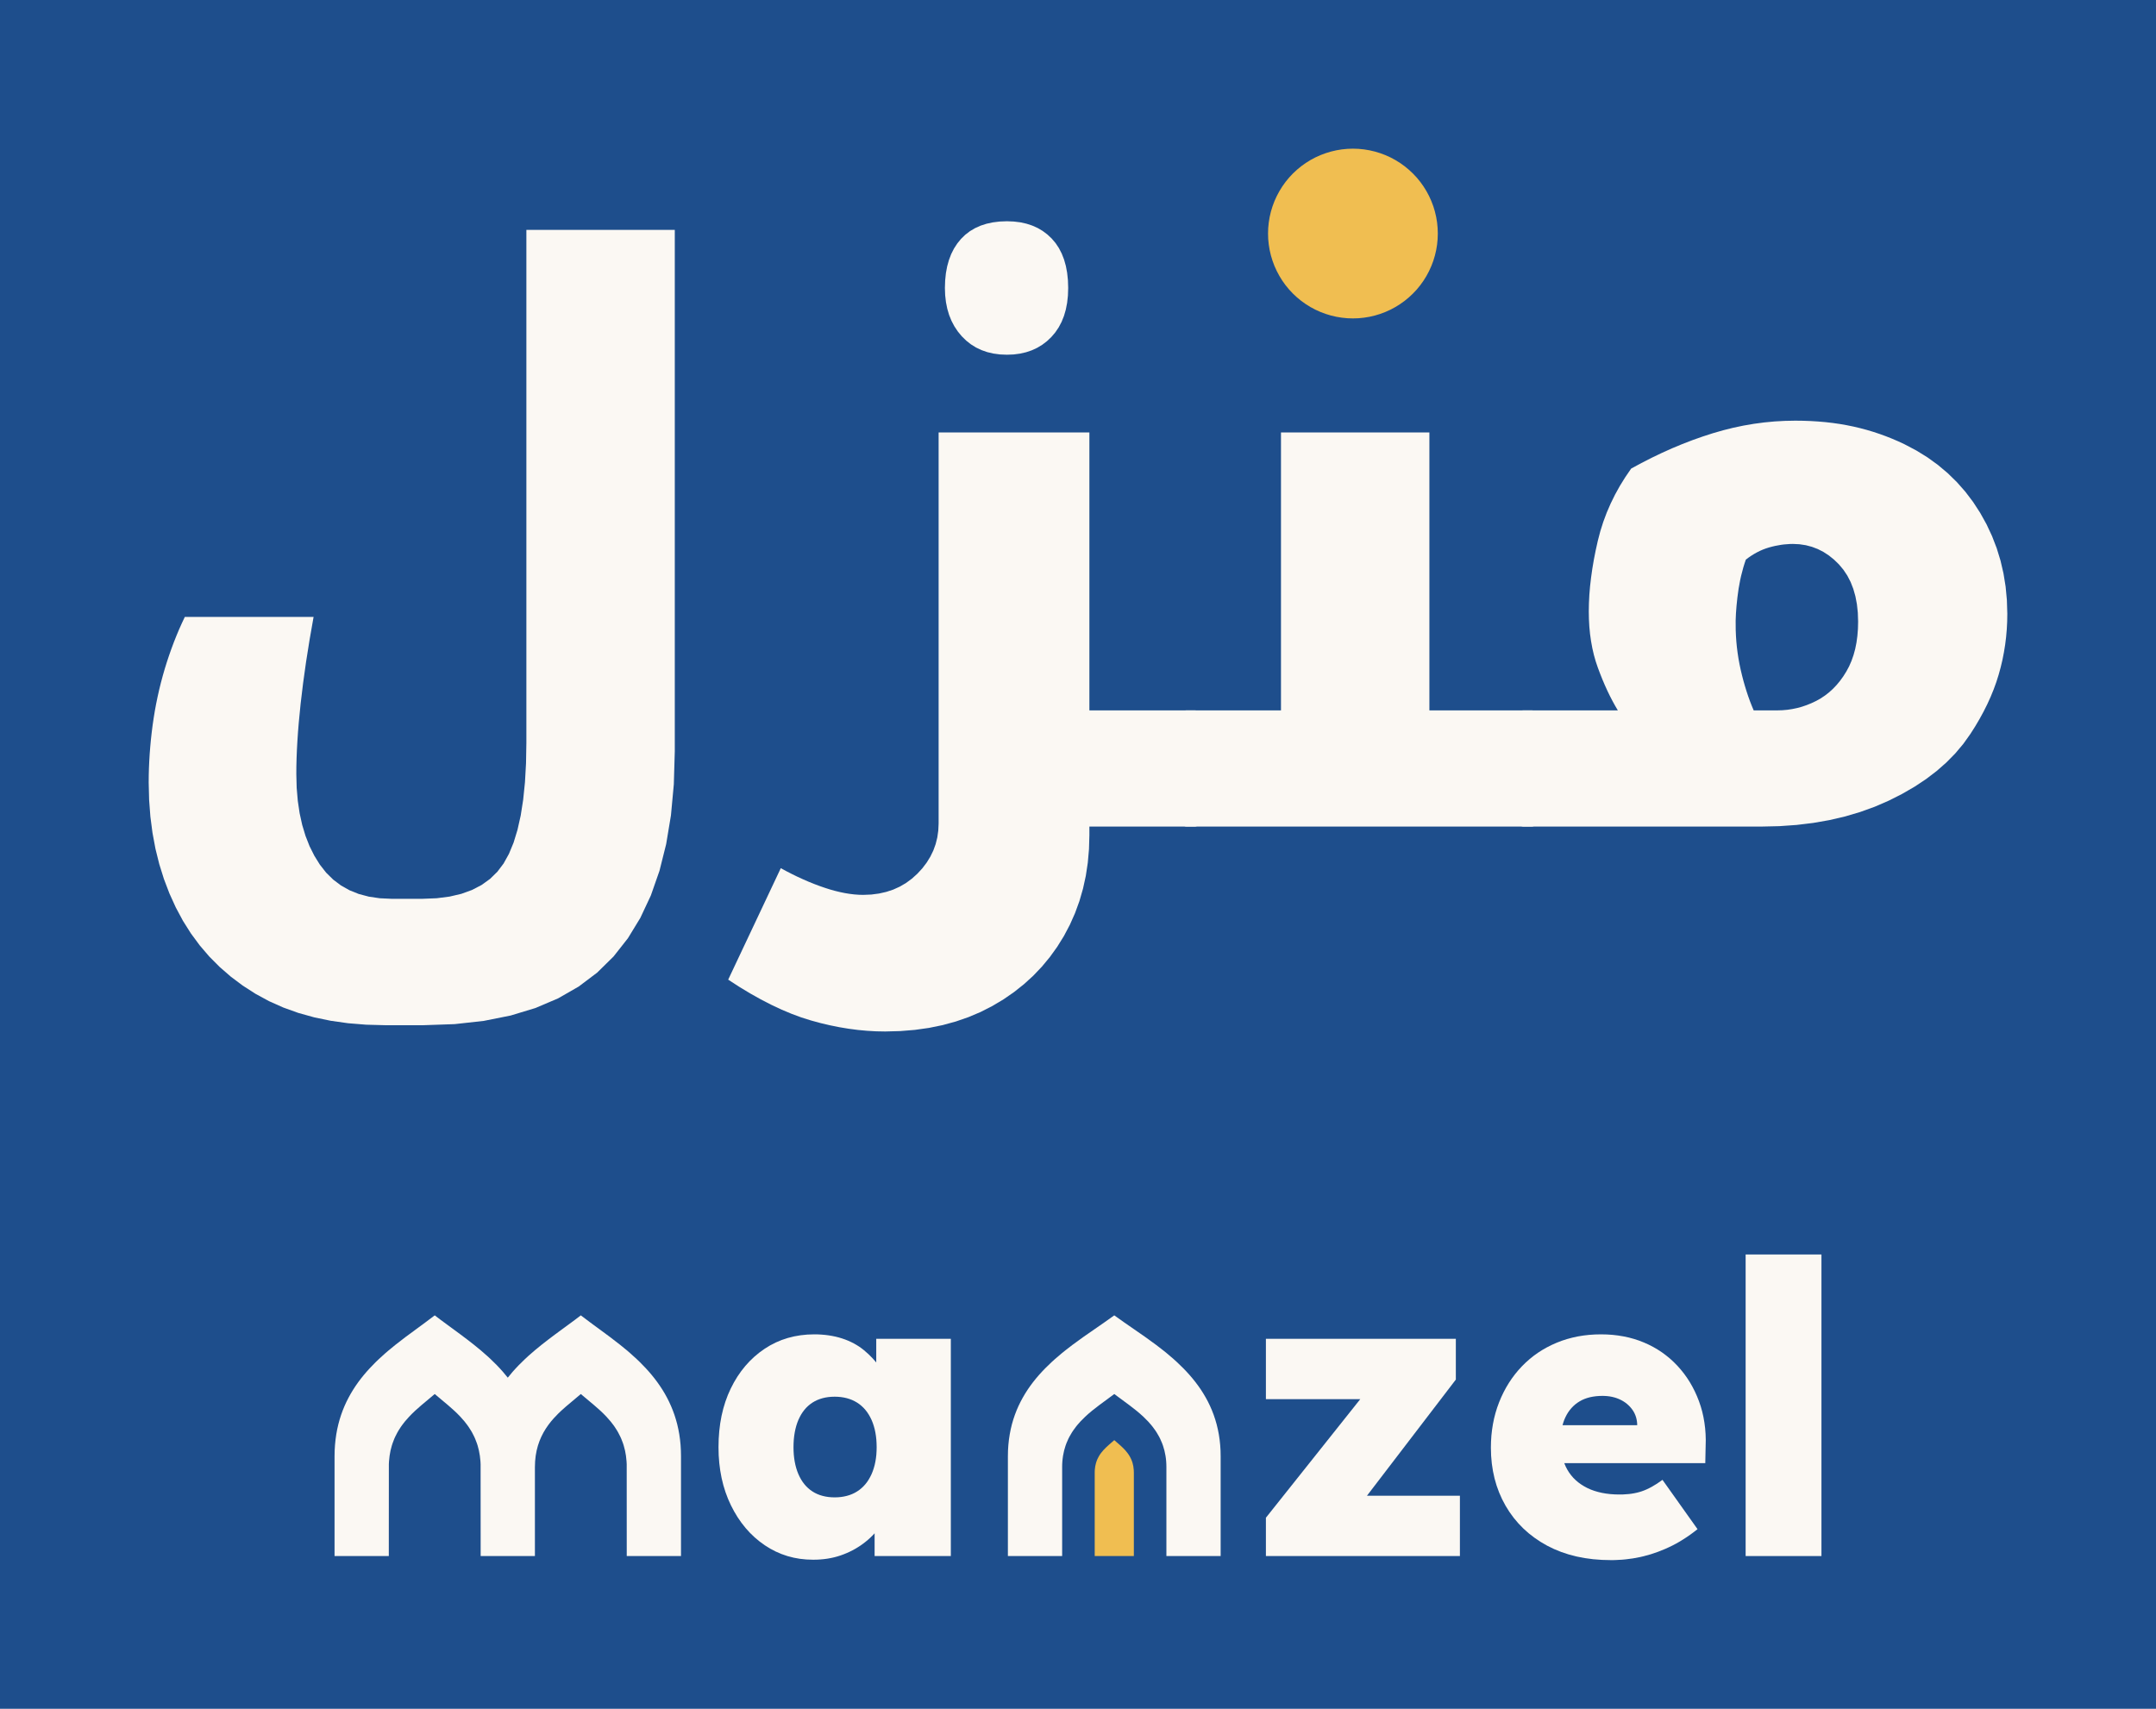
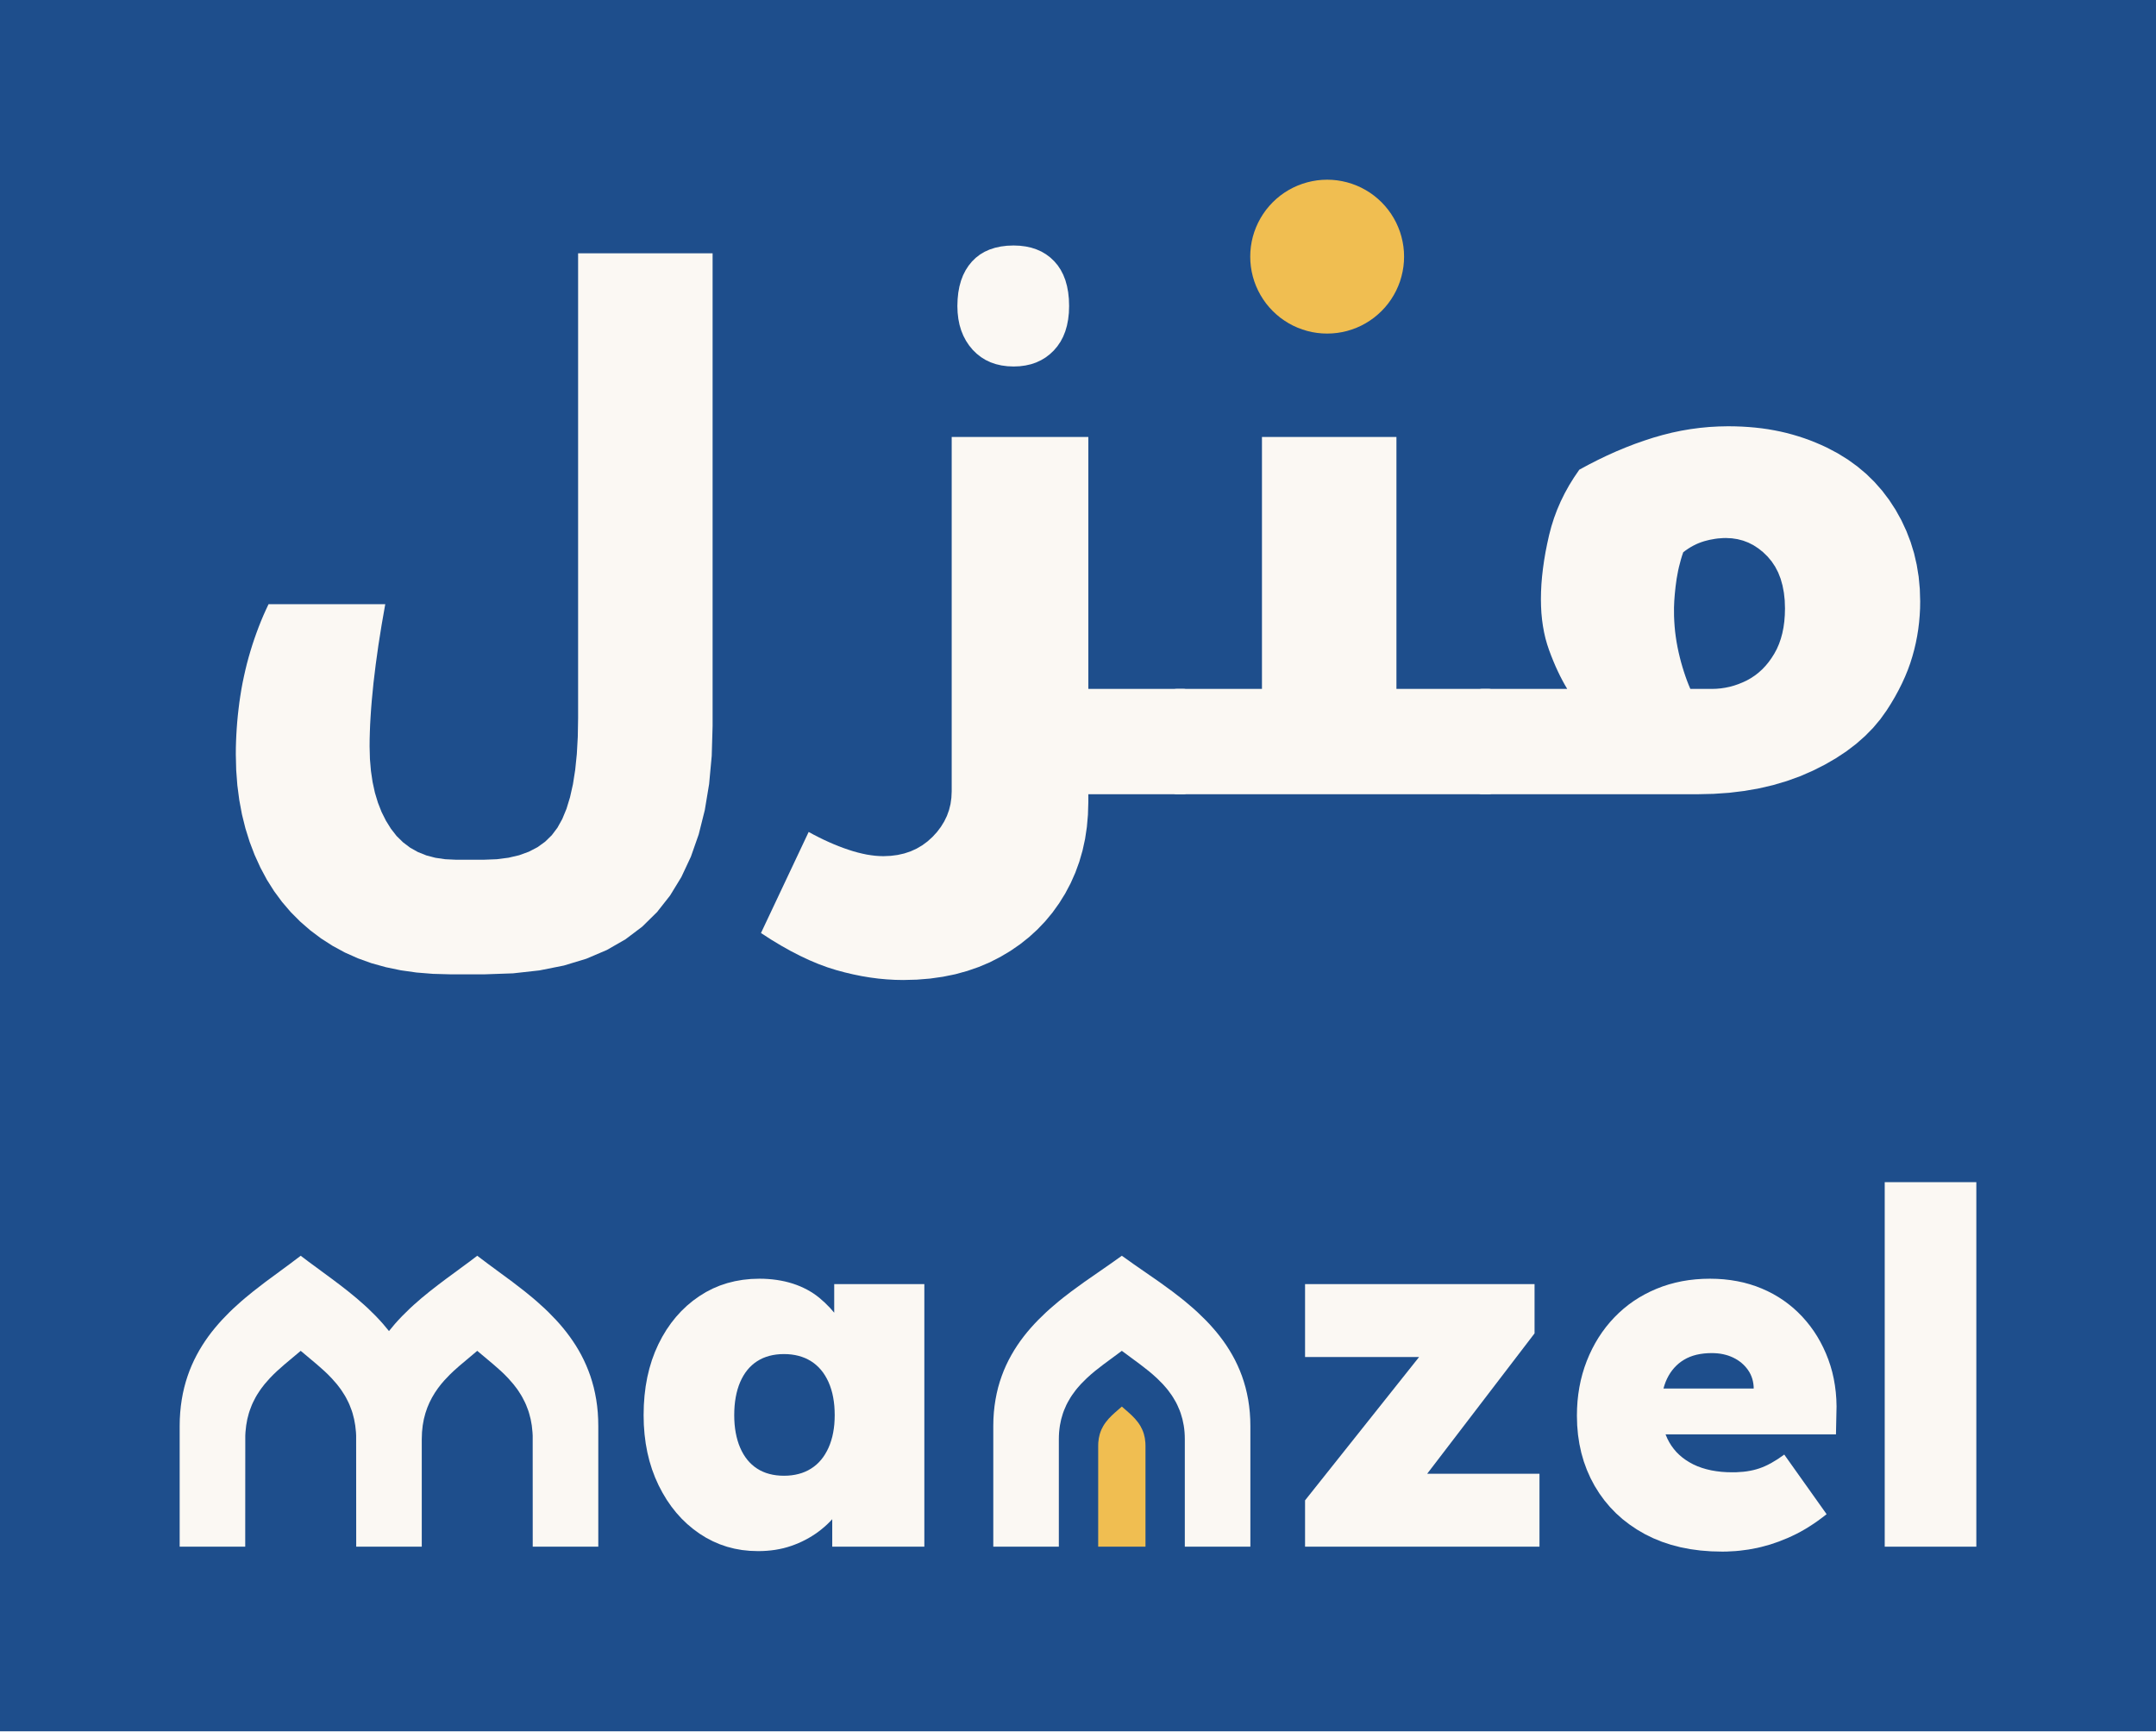
- <svg xmlns="http://www.w3.org/2000/svg" viewBox="-80 182.47 1160 919.53" width="800" height="634.16">
-   <rect x="-80" y="182.47" width="1160" height="919.53" fill="#1E4E8C" />
-   <path fill-rule="evenodd" fill="#FBF8F3" d="M127.17 734.15 L147.87 734.15 L164.62 733.57 L180.24 731.84 L194.72 728.95 L208.07 724.91 L220.28 719.71 L231.36 713.35 L241.3 705.85 L250.11 697.18 L257.83 687.37 L264.52 676.41 L270.19 664.32 L274.82 651.08 L278.42 636.7 L281 621.18 L282.54 604.51 L283.06 586.7 L283.06 306.18 L203.21 306.18 L203.21 582.06 L203.02 593.15 L202.45 603.39 L201.49 612.79 L200.15 621.35 L198.42 629.06 L196.32 635.92 L193.83 641.94 L190.96 647.12 L187.6 651.57 L183.64 655.44 L179.1 658.7 L173.95 661.38 L168.22 663.46 L161.89 664.94 L154.96 665.83 L147.44 666.13 L130.54 666.13 L124.31 665.84 L118.48 664.98 L113.06 663.55 L108.05 661.54 L103.45 658.95 L99.26 655.79 L95.47 652.06 L92.1 647.75 L89.13 642.97 L86.55 637.81 L84.38 632.28 L82.59 626.36 L81.21 620.08 L80.22 613.41 L79.62 606.37 L79.43 598.96 L79.46 594.76 L79.57 590.41 L79.75 585.92 L80.01 581.26 L80.33 576.46 L80.73 571.51 L81.75 561.14 L83.06 550.23 L84.65 538.81 L86.54 526.88 L88.72 514.46 L19.43 514.46 L17.88 517.76 L16.38 521.11 L14.95 524.52 L13.57 527.98 L12.26 531.49 L11 535.06 L9.8 538.67 L8.66 542.34 L7.59 546.05 L6.59 549.79 L5.66 553.55 L4.81 557.34 L4.02 561.16 L3.31 565 L2.68 568.87 L2.11 572.76 L1.62 576.66 L1.19 580.55 L0.83 584.43 L0.53 588.29 L0.3 592.14 L0.13 595.97 L0.03 599.79 L0 603.6 L0.23 612.88 L0.91 621.9 L2.05 630.67 L3.64 639.2 L5.69 647.47 L8.2 655.49 L11.16 663.26 L14.58 670.78 L18.43 677.97 L22.72 684.77 L27.44 691.17 L32.58 697.18 L38.16 702.79 L44.16 708.01 L50.59 712.83 L57.46 717.25 L64.74 721.21 L72.43 724.64 L80.53 727.55 L89.04 729.92 L97.95 731.77 L107.28 733.09 L117.02 733.88Z" />
-   <path fill-rule="evenodd" fill="#FBF8F3" d="M461.77 373.35 L465.37 373.21 L468.8 372.76 L472.05 372.02 L475.13 370.98 L478.02 369.64 L480.74 368.01 L483.28 366.08 L485.64 363.85 L487.76 361.36 L489.61 358.63 L491.17 355.68 L492.45 352.49 L493.44 349.08 L494.15 345.43 L494.58 341.55 L494.72 337.44 L494.58 333.24 L494.16 329.28 L493.47 325.58 L492.5 322.13 L491.25 318.93 L489.73 315.98 L487.93 313.28 L485.85 310.83 L483.53 308.65 L481.01 306.76 L478.3 305.16 L475.39 303.86 L472.28 302.84 L468.97 302.11 L465.47 301.68 L461.77 301.53 L457.87 301.68 L454.2 302.13 L450.77 302.87 L447.56 303.91 L444.59 305.25 L441.84 306.88 L439.33 308.81 L437.05 311.04 L435.02 313.53 L433.26 316.25 L431.77 319.21 L430.56 322.39 L429.61 325.81 L428.93 329.46 L428.53 333.33 L428.39 337.44 L428.53 341.36 L428.96 345.09 L429.67 348.62 L430.66 351.97 L431.94 355.12 L433.5 358.08 L435.34 360.85 L437.47 363.43 L439.84 365.75 L442.4 367.77 L445.15 369.48 L448.09 370.87 L451.22 371.96 L454.54 372.73 L458.06 373.2Z" />
-   <path fill-rule="evenodd" fill="#FBF8F3" d="M506.13 627.26 L562.74 627.26 L563.23 627.23 L563.66 627.13 L564.02 626.96 L564.32 626.73 L564.55 626.44 L564.72 626.07 L564.82 625.64 L564.85 625.15 L564.85 566.43 L564.82 566.03 L564.72 565.69 L564.55 565.4 L564.32 565.16 L564.02 564.97 L563.66 564.84 L563.23 564.76 L562.74 564.74 L506.13 564.74 L506.13 415.18 L425.01 415.18 L425.01 625.57 L424.83 629.41 L424.3 633.12 L423.41 636.7 L422.16 640.15 L420.55 643.46 L418.59 646.64 L416.28 649.69 L413.6 652.61 L410.65 655.28 L407.5 657.6 L404.16 659.56 L400.61 661.17 L396.87 662.41 L392.93 663.3 L388.79 663.84 L384.45 664.02 L382.1 663.96 L379.67 663.78 L377.18 663.48 L374.63 663.07 L372.01 662.53 L369.32 661.88 L366.57 661.11 L363.75 660.21 L360.89 659.22 L358 658.13 L355.08 656.95 L352.13 655.67 L349.16 654.31 L346.17 652.85 L343.14 651.3 L340.09 649.65 L311.79 709.64 L317.75 713.5 L323.6 717.04 L329.34 720.26 L334.97 723.16 L340.49 725.75 L345.89 728.02 L351.18 729.98 L356.36 731.61 L361.46 733 L366.54 734.2 L371.58 735.22 L376.58 736.05 L381.56 736.7 L386.5 737.16 L391.41 737.44 L396.28 737.53 L404.39 737.31 L412.24 736.67 L419.84 735.6 L427.18 734.1 L434.26 732.16 L441.08 729.8 L447.64 727.02 L453.95 723.8 L459.96 720.21 L465.62 716.3 L470.94 712.07 L475.92 707.53 L480.55 702.67 L484.84 697.5 L488.79 692.01 L492.4 686.2 L495.61 680.13 L498.4 673.85 L500.76 667.37 L502.69 660.69 L504.2 653.8 L505.27 646.71 L505.91 639.41 L506.13 631.91Z" />
-   <path fill-rule="evenodd" fill="#F0BE51" d="M693.59 308.14 L693.49 305.16 L693.2 302.18 L692.71 299.23 L692.03 296.32 L691.17 293.46 L690.11 290.67 L688.88 287.94 L687.47 285.31 L685.89 282.77 L684.15 280.34 L682.26 278.03 L680.21 275.85 L678.03 273.81 L675.72 271.91 L673.29 270.17 L670.75 268.59 L668.12 267.18 L665.4 265.95 L662.6 264.9 L659.74 264.03 L656.83 263.35 L653.88 262.86 L650.91 262.57 L647.92 262.47 L644.93 262.57 L641.96 262.86 L639.01 263.35 L636.1 264.03 L633.24 264.9 L630.44 265.95 L627.72 267.18 L625.08 268.59 L622.54 270.17 L620.11 271.91 L617.8 273.81 L615.62 275.85 L613.58 278.03 L611.68 280.34 L609.94 282.77 L608.37 285.31 L606.96 287.94 L605.72 290.67 L604.67 293.46 L603.8 296.32 L603.12 299.23 L602.64 302.18 L602.34 305.16 L602.25 308.14 L602.34 311.13 L602.64 314.1 L603.12 317.05 L603.8 319.96 L604.67 322.82 L605.72 325.62 L606.96 328.34 L608.37 330.98 L609.94 333.52 L611.68 335.95 L613.58 338.26 L615.62 340.44 L617.8 342.48 L620.11 344.38 L622.54 346.12 L625.08 347.7 L627.72 349.11 L630.44 350.34 L633.24 351.39 L636.1 352.26 L639.01 352.94 L641.96 353.42 L644.93 353.72 L647.92 353.81 L650.91 353.72 L653.88 353.42 L656.83 352.94 L659.74 352.26 L662.6 351.39 L665.4 350.34 L668.12 349.11 L670.75 347.7 L673.29 346.12 L675.72 344.38 L678.03 342.48 L680.21 340.44 L682.26 338.26 L684.15 335.95 L685.89 333.52 L687.47 330.98 L688.88 328.34 L690.11 325.62 L691.17 322.82 L692.03 319.96 L692.71 317.05 L693.2 314.1 L693.49 311.13Z" />
-   <path fill-rule="evenodd" fill="#FBF8F3" d="M558.51 627.26 L743.98 627.26 L744.47 627.23 L744.9 627.13 L745.27 626.96 L745.56 626.73 L745.8 626.44 L745.96 626.07 L746.06 625.64 L746.09 625.15 L746.09 566.43 L746.06 566.03 L745.96 565.69 L745.8 565.4 L745.56 565.16 L745.27 564.97 L744.9 564.84 L744.47 564.76 L743.98 564.74 L689.06 564.74 L689.06 415.18 L609.21 415.18 L609.21 564.74 L558.51 564.74 L558.02 564.76 L557.59 564.84 L557.23 564.97 L556.93 565.16 L556.7 565.4 L556.53 565.69 L556.43 566.03 L556.4 566.43 L556.4 625.15 L556.43 625.64 L556.53 626.07 L556.7 626.44 L556.93 626.73 L557.23 626.96 L557.59 627.13 L558.02 627.23Z" />
-   <path fill-rule="evenodd" fill="#FBF8F3" d="M867.77 627.26 L877.34 627.04 L886.62 626.39 L895.61 625.3 L904.31 623.78 L912.72 621.82 L920.84 619.42 L928.67 616.59 L936.21 613.32 L943.36 609.71 L950.04 605.85 L956.25 601.74 L961.98 597.37 L967.23 592.76 L972.01 587.89 L976.31 582.78 L980.14 577.41 L982.69 573.4 L985.05 569.4 L987.23 565.4 L989.23 561.41 L991.04 557.42 L992.66 553.45 L994.1 549.48 L995.35 545.51 L996.44 541.54 L997.39 537.53 L998.18 533.48 L998.84 529.41 L999.35 525.3 L999.71 521.15 L999.93 516.98 L1000 512.77 L999.77 505.36 L999.09 498.13 L997.95 491.08 L996.36 484.2 L994.31 477.5 L991.8 470.99 L988.84 464.64 L985.42 458.48 L981.6 452.59 L977.41 447.06 L972.86 441.9 L967.94 437.09 L962.67 432.66 L957.03 428.58 L951.02 424.87 L944.66 421.52 L941.36 419.98 L938.03 418.55 L934.65 417.21 L931.24 415.97 L927.79 414.83 L924.3 413.79 L920.77 412.85 L917.19 412.01 L913.56 411.27 L909.85 410.62 L906.07 410.08 L902.2 409.63 L898.25 409.29 L894.22 409.04 L890.12 408.89 L885.93 408.84 L880.34 408.95 L874.76 409.26 L869.2 409.79 L863.65 410.53 L858.11 411.48 L852.58 412.64 L847.07 414.02 L841.57 415.6 L836.08 417.38 L830.59 419.32 L825.1 421.44 L819.6 423.73 L814.11 426.2 L808.62 428.83 L803.13 431.64 L797.63 434.61 L794.49 439.19 L791.6 443.85 L788.97 448.59 L786.6 453.41 L784.48 458.31 L782.62 463.29 L781.02 468.34 L779.68 473.48 L778.54 478.6 L777.55 483.62 L776.72 488.53 L776.04 493.34 L775.5 498.04 L775.12 502.63 L774.9 507.12 L774.82 511.5 L774.9 515.67 L775.12 519.73 L775.5 523.67 L776.04 527.5 L776.72 531.22 L777.55 534.83 L778.54 538.33 L779.68 541.71 L780.91 544.98 L782.17 548.14 L783.47 551.19 L784.8 554.12 L786.16 556.94 L787.56 559.65 L788.99 562.25 L790.45 564.74 L739.75 564.74 L739.26 564.76 L738.83 564.84 L738.47 564.97 L738.17 565.16 L737.94 565.4 L737.77 565.69 L737.68 566.03 L737.64 566.43 L737.64 625.15 L737.68 625.64 L737.77 626.07 L737.94 626.44 L738.17 626.73 L738.47 626.96 L738.83 627.13 L739.26 627.23 L739.75 627.26ZM853.84 516.43 L854 512.55 L854.32 508.38 L854.79 503.92 L855.43 499.22 L856.28 494.59 L856.78 492.33 L857.94 487.91 L858.6 485.75 L859.32 483.62 L860.8 482.5 L862.31 481.47 L863.84 480.52 L865.39 479.66 L866.96 478.88 L868.54 478.19 L870.15 477.59 L871.78 477.07 L873.41 476.63 L875.04 476.24 L878.27 475.65 L879.88 475.44 L883.08 475.2 L884.66 475.17 L888.19 475.34 L891.6 475.86 L894.87 476.72 L898.02 477.92 L901.05 479.46 L903.95 481.35 L906.73 483.58 L909.38 486.15 L911.8 489.04 L913.91 492.2 L915.69 495.64 L917.14 499.36 L918.27 503.35 L919.08 507.62 L919.57 512.17 L919.73 517 L919.63 520.93 L919.33 524.69 L918.84 528.29 L918.15 531.73 L917.25 535 L916.16 538.11 L914.88 541.05 L913.39 543.82 L911.75 546.43 L910 548.85 L908.13 551.1 L906.16 553.17 L904.07 555.06 L901.87 556.77 L899.55 558.31 L897.13 559.67 L894.63 560.85 L892.1 561.88 L889.53 562.76 L886.93 563.47 L884.3 564.02 L881.64 564.42 L878.94 564.66 L876.21 564.74 L863.54 564.74 L862.51 562.27 L861.52 559.73 L860.58 557.12 L859.69 554.44 L858.84 551.68 L858.03 548.85 L857.28 545.95 L856.57 542.98 L855.93 539.96 L855.37 536.92 L854.9 533.86 L854.51 530.78 L854.21 527.68 L854 524.56 L853.87 521.42Z" />
+ <svg xmlns="http://www.w3.org/2000/svg" viewBox="20 331.24 960 770.76" width="800" height="642.3">
+   <rect x="20" y="331.24" width="960" height="770.76" fill="#1E4E8C" />
+   <path fill-rule="evenodd" fill="#FBF8F3" d="M220.38 765 L235.9 765 L248.47 764.56 L260.18 763.26 L271.04 761.1 L281.05 758.07 L290.21 754.17 L298.52 749.4 L305.98 743.77 L312.58 737.27 L318.37 729.91 L323.39 721.69 L327.64 712.62 L331.12 702.69 L333.82 691.91 L335.75 680.27 L336.91 667.77 L337.3 654.41 L337.3 444.02 L277.41 444.02 L277.41 650.93 L277.27 659.25 L276.84 666.93 L276.12 673.97 L275.11 680.4 L273.81 686.18 L272.24 691.32 L270.37 695.84 L268.22 699.72 L265.7 703.06 L262.73 705.96 L259.33 708.41 L255.46 710.42 L251.17 711.98 L246.42 713.09 L241.22 713.76 L235.58 713.98 L222.9 713.98 L218.23 713.76 L213.86 713.12 L209.8 712.05 L206.04 710.54 L202.59 708.6 L199.45 706.22 L196.6 703.43 L194.08 700.2 L191.85 696.61 L189.91 692.74 L188.28 688.59 L186.94 684.15 L185.91 679.44 L185.17 674.44 L184.72 669.16 L184.57 663.6 L184.59 660.45 L184.68 657.19 L184.81 653.82 L185.01 650.33 L185.25 646.73 L185.55 643.02 L186.31 635.24 L187.3 627.06 L188.49 618.49 L189.91 609.54 L191.54 600.23 L139.57 600.23 L138.41 602.7 L137.28 605.22 L136.21 607.77 L135.18 610.37 L134.2 613 L133.25 615.68 L132.35 618.39 L131.5 621.14 L130.69 623.92 L129.94 626.72 L129.25 629.54 L128.61 632.39 L128.01 635.25 L127.48 638.13 L127.01 641.04 L126.58 643.95 L126.22 646.88 L125.89 649.79 L125.62 652.7 L125.4 655.6 L125.23 658.49 L125.1 661.36 L125.02 664.22 L125 667.08 L125.17 674.04 L125.68 680.81 L126.54 687.39 L127.73 693.78 L129.27 699.99 L131.15 706 L133.37 711.83 L135.94 717.47 L138.82 722.86 L142.04 727.96 L145.58 732.76 L149.44 737.27 L153.62 741.47 L158.12 745.39 L162.94 749.01 L168.09 752.32 L173.56 755.29 L179.32 757.86 L185.4 760.05 L191.78 761.82 L198.46 763.21 L205.46 764.2 L212.77 764.79Z" />
+   <path fill-rule="evenodd" fill="#FBF8F3" d="M471.33 494.4 L474.03 494.29 L476.6 493.95 L479.04 493.4 L481.35 492.62 L483.52 491.61 L485.56 490.39 L487.46 488.94 L489.23 487.27 L490.82 485.4 L492.21 483.36 L493.38 481.14 L494.34 478.75 L495.08 476.19 L495.61 473.46 L495.94 470.55 L496.04 467.46 L495.94 464.31 L495.62 461.34 L495.1 458.57 L494.38 455.98 L493.44 453.58 L492.3 451.37 L490.95 449.34 L489.39 447.51 L487.65 445.87 L485.76 444.45 L483.73 443.25 L481.54 442.28 L479.21 441.51 L476.73 440.97 L474.1 440.64 L471.33 440.53 L468.4 440.64 L465.65 440.98 L463.08 441.54 L460.67 442.32 L458.44 443.32 L456.38 444.54 L454.5 445.99 L452.79 447.66 L451.27 449.53 L449.95 451.57 L448.83 453.79 L447.92 456.17 L447.21 458.74 L446.7 461.48 L446.4 464.38 L446.29 467.46 L446.4 470.4 L446.72 473.2 L447.25 475.85 L448 478.36 L448.96 480.72 L450.13 482.94 L451.51 485.02 L453.1 486.96 L454.88 488.7 L456.8 490.21 L458.86 491.49 L461.07 492.54 L463.42 493.35 L465.91 493.93 L468.55 494.28Z" />
+   <path fill-rule="evenodd" fill="#FBF8F3" d="M504.6 684.83 L547.06 684.83 L547.42 684.81 L547.75 684.73 L548.02 684.6 L548.24 684.43 L548.41 684.21 L548.54 683.94 L548.62 683.61 L548.64 683.25 L548.64 639.2 L548.62 638.91 L548.54 638.65 L548.41 638.43 L548.24 638.25 L548.02 638.11 L547.75 638.01 L547.42 637.95 L547.06 637.94 L504.6 637.94 L504.6 525.77 L443.76 525.77 L443.76 683.56 L443.62 686.44 L443.23 689.22 L442.56 691.91 L441.62 694.5 L440.41 696.98 L438.94 699.36 L437.21 701.65 L435.2 703.84 L432.99 705.84 L430.63 707.58 L428.12 709.05 L425.46 710.26 L422.65 711.19 L419.7 711.86 L416.59 712.26 L413.34 712.4 L411.58 712.35 L409.75 712.22 L407.89 711.99 L405.97 711.69 L404.01 711.28 L401.99 710.79 L399.93 710.22 L397.81 709.54 L395.67 708.8 L393.5 707.98 L391.31 707.1 L389.1 706.14 L386.87 705.12 L384.63 704.02 L382.36 702.86 L380.07 701.62 L358.84 746.61 L363.31 749.51 L367.7 752.16 L372.01 754.58 L376.23 756.75 L380.37 758.7 L384.42 760.4 L388.39 761.87 L392.27 763.09 L396.1 764.13 L399.91 765.03 L403.69 765.8 L407.44 766.42 L411.17 766.91 L414.88 767.25 L418.56 767.46 L422.21 767.53 L428.29 767.37 L434.18 766.89 L439.88 766.08 L445.39 764.96 L450.7 763.5 L455.81 761.73 L460.73 759.65 L465.46 757.23 L469.97 754.54 L474.22 751.61 L478.21 748.44 L481.94 745.03 L485.41 741.39 L488.63 737.51 L491.59 733.39 L494.3 729.03 L496.71 724.48 L498.8 719.77 L500.57 714.91 L502.02 709.9 L503.15 704.73 L503.95 699.42 L504.43 693.94 L504.6 688.32Z" />
+   <path fill-rule="evenodd" fill="#F0BE51" d="M645.19 445.49 L645.12 443.25 L644.9 441.02 L644.53 438.81 L644.02 436.62 L643.38 434.48 L642.58 432.39 L641.66 430.34 L640.6 428.37 L639.42 426.46 L638.11 424.64 L636.69 422.91 L635.16 421.27 L633.52 419.74 L631.79 418.32 L629.97 417.01 L628.06 415.83 L626.09 414.77 L624.05 413.85 L621.95 413.06 L619.81 412.41 L617.62 411.9 L615.41 411.53 L613.18 411.31 L610.94 411.24 L608.7 411.31 L606.47 411.53 L604.26 411.9 L602.08 412.41 L599.93 413.06 L597.83 413.85 L595.79 414.77 L593.81 415.83 L591.91 417.01 L590.08 418.32 L588.35 419.74 L586.72 421.27 L585.19 422.91 L583.76 424.64 L582.46 426.46 L581.28 428.37 L580.22 430.34 L579.29 432.39 L578.5 434.48 L577.85 436.62 L577.34 438.81 L576.98 441.02 L576.76 443.25 L576.69 445.49 L576.76 447.73 L576.98 449.96 L577.34 452.17 L577.85 454.35 L578.5 456.5 L579.29 458.6 L580.22 460.64 L581.28 462.62 L582.46 464.52 L583.76 466.35 L585.19 468.08 L586.72 469.71 L588.35 471.24 L590.08 472.67 L591.91 473.97 L593.81 475.16 L595.79 476.22 L597.83 477.14 L599.93 477.92 L602.08 478.58 L604.26 479.09 L606.47 479.45 L608.7 479.67 L610.94 479.74 L613.18 479.67 L615.41 479.45 L617.62 479.09 L619.81 478.58 L621.95 477.92 L624.05 477.14 L626.09 476.22 L628.06 475.16 L629.97 473.97 L631.79 472.67 L633.52 471.24 L635.16 469.71 L636.69 468.08 L638.11 466.35 L639.42 464.52 L640.6 462.62 L641.66 460.64 L642.58 458.6 L643.38 456.5 L644.02 454.35 L644.53 452.17 L644.9 449.96 L645.12 447.73Z" />
+   <path fill-rule="evenodd" fill="#FBF8F3" d="M543.88 684.83 L682.99 684.83 L683.35 684.81 L683.68 684.73 L683.95 684.6 L684.17 684.43 L684.35 684.21 L684.47 683.94 L684.55 683.61 L684.57 683.25 L684.57 639.2 L684.55 638.91 L684.47 638.65 L684.35 638.43 L684.17 638.25 L683.95 638.11 L683.68 638.01 L683.35 637.95 L682.99 637.94 L641.79 637.94 L641.79 525.77 L581.91 525.77 L581.91 637.94 L543.88 637.94 L543.52 637.95 L543.19 638.01 L542.92 638.11 L542.7 638.25 L542.53 638.43 L542.4 638.65 L542.32 638.91 L542.3 639.2 L542.3 683.25 L542.32 683.61 L542.4 683.94 L542.53 684.21 L542.7 684.43 L542.92 684.6 L543.19 684.73 L543.52 684.81Z" />
+   <path fill-rule="evenodd" fill="#FBF8F3" d="M775.83 684.83 L783.01 684.66 L789.97 684.18 L796.71 683.36 L803.23 682.22 L809.54 680.75 L815.63 678.95 L821.5 676.83 L827.16 674.37 L832.52 671.67 L837.53 668.77 L842.19 665.69 L846.49 662.41 L850.42 658.95 L854.01 655.3 L857.23 651.47 L860.11 647.44 L862.02 644.43 L863.79 641.43 L865.42 638.43 L866.92 635.44 L868.28 632.45 L869.5 629.47 L870.58 626.49 L871.51 623.52 L872.33 620.54 L873.04 617.53 L873.64 614.49 L874.13 611.44 L874.51 608.36 L874.78 605.25 L874.95 602.12 L875 598.96 L874.83 593.4 L874.32 587.98 L873.46 582.69 L872.27 577.53 L870.73 572.51 L868.85 567.63 L866.63 562.86 L864.07 558.24 L861.2 553.83 L858.06 549.68 L854.65 545.81 L850.96 542.2 L847 538.88 L842.77 535.82 L838.27 533.04 L833.5 530.52 L831.02 529.37 L828.52 528.3 L825.99 527.29 L823.43 526.36 L820.84 525.51 L818.22 524.73 L815.58 524.02 L812.89 523.39 L810.17 522.84 L807.39 522.35 L804.55 521.94 L801.65 521.61 L798.69 521.35 L795.67 521.16 L792.59 521.05 L789.45 521.01 L785.26 521.1 L781.07 521.33 L776.9 521.73 L772.74 522.28 L768.58 522.99 L764.44 523.86 L760.3 524.9 L756.18 526.08 L752.06 527.42 L747.94 528.87 L743.83 530.46 L739.7 532.18 L735.58 534.03 L731.47 536.01 L727.35 538.11 L723.22 540.34 L720.87 543.78 L718.7 547.27 L716.73 550.83 L714.95 554.44 L713.36 558.12 L711.97 561.85 L710.77 565.64 L709.76 569.49 L708.91 573.33 L708.16 577.1 L707.54 580.78 L707.03 584.39 L706.63 587.91 L706.34 591.36 L706.18 594.72 L706.12 598.01 L706.18 601.14 L706.34 604.18 L706.63 607.14 L707.03 610.01 L707.54 612.8 L708.16 615.51 L708.91 618.13 L709.76 620.67 L710.68 623.12 L711.63 625.49 L712.6 627.78 L713.6 629.97 L714.62 632.09 L715.67 634.12 L716.74 636.07 L717.84 637.94 L679.81 637.94 L679.45 637.95 L679.12 638.01 L678.85 638.11 L678.63 638.25 L678.46 638.43 L678.33 638.65 L678.26 638.91 L678.23 639.2 L678.23 683.25 L678.26 683.61 L678.33 683.94 L678.46 684.21 L678.63 684.43 L678.85 684.6 L679.12 684.73 L679.45 684.81 L679.81 684.83ZM765.38 601.7 L765.5 598.79 L765.74 595.67 L766.09 592.32 L766.57 588.8 L767.21 585.33 L767.59 583.63 L768.46 580.32 L768.95 578.69 L769.49 577.1 L770.6 576.26 L771.73 575.49 L772.88 574.77 L774.04 574.13 L775.22 573.54 L776.41 573.03 L777.61 572.58 L778.84 572.18 L780.06 571.86 L781.28 571.56 L783.7 571.12 L784.91 570.96 L787.31 570.78 L788.5 570.76 L791.14 570.89 L793.7 571.28 L796.15 571.92 L798.52 572.82 L800.79 573.98 L802.96 575.4 L805.05 577.07 L807.04 579 L808.85 581.16 L810.43 583.53 L811.77 586.11 L812.86 588.9 L813.7 591.9 L814.31 595.1 L814.68 598.51 L814.8 602.13 L814.72 605.08 L814.5 607.9 L814.13 610.6 L813.61 613.18 L812.94 615.63 L812.12 617.97 L811.16 620.17 L810.04 622.25 L808.81 624.2 L807.5 626.02 L806.1 627.71 L804.62 629.26 L803.05 630.68 L801.4 631.96 L799.66 633.12 L797.85 634.14 L795.97 635.02 L794.08 635.79 L792.15 636.45 L790.2 636.99 L788.22 637.4 L786.23 637.7 L784.21 637.88 L782.16 637.94 L772.66 637.94 L771.88 636.09 L771.14 634.18 L770.44 632.22 L769.77 630.21 L769.13 628.14 L768.52 626.02 L767.96 623.85 L767.43 621.62 L766.95 619.35 L766.53 617.07 L766.18 614.78 L765.88 612.47 L765.66 610.14 L765.5 607.8 L765.4 605.45Z" />
  <path fill-rule="evenodd" fill="#FBF8F3" d="M207.8 971.96 L207.91 968.81 L208.22 965.84 L208.73 963.03 L209.42 960.39 L210.27 957.9 L211.27 955.56 L212.4 953.35 L213.65 951.26 L215 949.29 L216.44 947.42 L217.96 945.66 L220.34 943.17 L221.98 941.6 L224.47 939.38 L232.5 932.62 L239.7 938.66 L243.03 941.6 L244.67 943.17 L246.27 944.81 L248.56 947.42 L250.01 949.29 L250.7 950.26 L252 952.29 L252.61 953.35 L253.74 955.56 L254.26 956.71 L255.19 959.13 L255.59 960.39 L256.28 963.03 L256.79 965.84 L257.1 968.81 L257.19 970.36 L257.21 1019.81 L286.4 1019.81 L286.4 966.12 L286.34 963.04 L286.17 960.05 L285.88 957.14 L285.48 954.32 L284.97 951.58 L284.37 948.91 L283.66 946.33 L282.87 943.82 L281.98 941.39 L281.01 939.03 L279.96 936.73 L278.84 934.51 L277.64 932.34 L276.37 930.24 L275.03 928.2 L273.64 926.22 L272.19 924.29 L270.69 922.42 L269.14 920.6 L267.54 918.83 L264.23 915.42 L262.52 913.78 L259.03 910.62 L257.26 909.1 L253.65 906.15 L248.2 901.94 L237.52 894.07 L232.5 890.29 L229.2 892.8 L218.62 900.58 L214.99 903.32 L211.36 906.15 L207.75 909.1 L204.22 912.18 L202.49 913.78 L199.11 917.1 L197.47 918.83 L195.87 920.6 L193.2 923.82 L190.53 920.6 L188.93 918.83 L187.3 917.1 L183.92 913.78 L182.18 912.18 L178.65 909.1 L175.05 906.15 L171.42 903.32 L167.78 900.58 L157.21 892.8 L153.9 890.29 L148.88 894.07 L138.2 901.94 L132.75 906.15 L129.15 909.1 L127.37 910.62 L123.88 913.78 L122.17 915.42 L118.86 918.83 L117.27 920.6 L115.72 922.42 L114.21 924.29 L112.76 926.22 L111.37 928.2 L110.04 930.24 L108.77 932.34 L107.57 934.51 L106.44 936.73 L105.39 939.03 L104.42 941.39 L103.54 943.82 L102.74 946.33 L102.04 948.91 L101.43 951.58 L100.93 954.32 L100.53 957.14 L100.24 960.05 L100.06 963.04 L100 966.12 L100 1019.81 L129.19 1019.81 L129.22 970.36 L129.3 968.81 L129.62 965.84 L130.12 963.03 L130.81 960.39 L131.22 959.13 L132.14 956.71 L132.66 955.56 L133.79 953.35 L134.4 952.29 L135.71 950.26 L136.4 949.29 L137.84 947.42 L140.14 944.81 L141.74 943.17 L143.38 941.6 L146.7 938.66 L153.9 932.62 L161.1 938.66 L164.42 941.6 L166.06 943.17 L167.66 944.81 L169.96 947.42 L171.4 949.29 L172.09 950.26 L173.39 952.29 L174.01 953.35 L175.14 955.56 L175.65 956.71 L176.58 959.13 L176.99 960.39 L177.67 963.03 L178.18 965.84 L178.5 968.81 L178.58 970.36 L178.61 1019.81 L207.8 1019.81Z" />
  <path fill-rule="evenodd" fill="#FBF8F3" d="M359.46 1021.75 L361.42 1021.64 L363.34 1021.46 L365.21 1021.21 L367.04 1020.88 L368.83 1020.49 L370.56 1020.02 L372.26 1019.48 L373.91 1018.88 L375.53 1018.22 L377.11 1017.51 L378.65 1016.74 L380.15 1015.92 L381.61 1015.04 L383.04 1014.11 L384.43 1013.12 L385.77 1012.08 L387.07 1011 L388.31 1009.88 L389.5 1008.71 L390.57 1007.57 L390.57 1019.81 L431.58 1019.81 L431.58 902.92 L391.45 902.92 L391.45 915.64 L389.58 913.5 L387.31 911.21 L384.87 909.06 L383.58 908.05 L382.24 907.1 L380.84 906.22 L379.39 905.39 L377.88 904.63 L376.32 903.92 L374.7 903.28 L373.03 902.7 L371.31 902.19 L369.54 901.74 L367.74 901.37 L365.9 901.06 L364.01 900.82 L362.09 900.65 L360.12 900.54 L358.11 900.51 L354.39 900.63 L350.77 901 L347.26 901.61 L343.86 902.46 L340.57 903.55 L337.39 904.89 L334.32 906.47 L331.36 908.3 L328.53 910.33 L325.86 912.55 L323.35 914.95 L321 917.53 L318.8 920.3 L316.76 923.24 L314.88 926.37 L313.16 929.68 L311.62 933.14 L310.28 936.75 L309.15 940.49 L308.22 944.37 L307.5 948.39 L306.99 952.54 L306.68 956.83 L306.58 961.26 L306.68 965.58 L307 969.79 L307.52 973.87 L308.25 977.84 L309.19 981.69 L310.34 985.41 L311.7 989.02 L313.27 992.51 L315.02 995.84 L316.91 998.99 L318.96 1001.95 L321.16 1004.73 L323.51 1007.33 L326.01 1009.73 L328.67 1011.96 L331.47 1014 L334.39 1015.82 L337.41 1017.4 L340.52 1018.74 L343.72 1019.84 L347.02 1020.69 L350.4 1021.3 L353.88 1021.66 L357.46 1021.78ZM367.36 988.18 L365.7 988.03 L364.11 987.78 L362.58 987.43 L361.12 986.99 L359.72 986.44 L358.39 985.8 L357.13 985.05 L355.93 984.21 L354.8 983.27 L353.75 982.25 L352.77 981.13 L351.86 979.92 L351.02 978.61 L350.26 977.22 L349.56 975.73 L348.94 974.16 L348.41 972.52 L347.96 970.82 L347.59 969.04 L347.3 967.2 L347.09 965.29 L346.97 963.31 L346.93 961.26 L346.97 959.16 L347.09 957.13 L347.3 955.18 L347.59 953.31 L347.96 951.51 L348.41 949.78 L348.94 948.14 L349.56 946.56 L350.26 945.07 L351.02 943.68 L351.86 942.37 L352.77 941.16 L353.75 940.04 L354.8 939.02 L355.93 938.08 L357.13 937.24 L358.39 936.5 L359.72 935.85 L361.12 935.31 L362.58 934.86 L364.11 934.51 L365.7 934.26 L367.36 934.11 L369.08 934.06 L370.8 934.11 L372.46 934.26 L374.06 934.51 L375.6 934.86 L377.08 935.31 L378.5 935.85 L379.85 936.5 L381.14 937.24 L382.37 938.08 L383.52 939.02 L384.6 940.04 L385.61 941.16 L386.55 942.37 L387.41 943.68 L388.2 945.07 L388.93 946.56 L389.57 948.14 L390.12 949.78 L390.6 951.51 L390.98 953.31 L391.28 955.18 L391.5 957.13 L391.62 959.16 L391.67 961.26 L391.62 963.31 L391.5 965.29 L391.28 967.2 L390.98 969.04 L390.6 970.82 L390.12 972.52 L389.57 974.16 L388.93 975.73 L388.2 977.22 L387.41 978.61 L386.55 979.92 L385.61 981.13 L384.6 982.25 L383.52 983.27 L382.37 984.21 L381.14 985.05 L379.85 985.8 L378.5 986.44 L377.08 986.99 L375.6 987.43 L374.06 987.78 L372.46 988.03 L370.8 988.18 L369.08 988.23Z" />
  <path fill-rule="evenodd" fill="#FBF8F3" d="M576.75 1019.81 L576.75 966.12 L576.69 963.04 L576.5 960.05 L576.19 957.14 L575.77 954.32 L575.23 951.58 L574.59 948.91 L573.84 946.33 L573 943.82 L572.06 941.39 L571.03 939.03 L569.92 936.73 L568.72 934.51 L567.44 932.34 L566.1 930.24 L564.68 928.2 L563.2 926.22 L561.66 924.29 L560.06 922.42 L558.42 920.6 L556.72 918.83 L553.21 915.42 L551.4 913.78 L547.69 910.62 L545.8 909.1 L541.98 906.15 L536.19 901.94 L524.84 894.07 L519.52 890.29 L514.19 894.07 L502.85 901.94 L497.06 906.15 L493.23 909.1 L491.35 910.62 L487.64 913.78 L485.83 915.42 L482.31 918.83 L480.62 920.6 L478.97 922.42 L477.37 924.29 L475.83 926.22 L474.35 928.2 L472.94 930.24 L471.59 932.34 L470.32 934.51 L469.12 936.73 L468 939.03 L466.97 941.39 L466.04 943.82 L465.19 946.33 L464.44 948.91 L463.8 951.58 L463.27 954.32 L462.84 957.14 L462.53 960.05 L462.34 963.04 L462.28 966.12 L462.28 1019.81 L491.47 1019.81 L491.47 971.96 L491.5 970.36 L491.59 968.81 L491.75 967.3 L491.95 965.84 L492.53 963.03 L493.31 960.39 L493.77 959.13 L494.82 956.71 L495.41 955.56 L496.69 953.35 L497.39 952.29 L498.87 950.26 L499.65 949.29 L501.29 947.42 L503.9 944.81 L505.71 943.17 L507.57 941.6 L511.35 938.66 L519.52 932.62 L527.69 938.66 L531.46 941.6 L533.32 943.17 L535.14 944.81 L537.75 947.42 L539.39 949.29 L540.17 950.26 L541.65 952.29 L542.34 953.35 L543.63 955.56 L544.21 956.71 L545.26 959.13 L545.72 960.39 L546.5 963.03 L547.08 965.84 L547.29 967.3 L547.44 968.81 L547.53 970.36 L547.56 971.96 L547.56 1019.81Z" />
  <path fill-rule="evenodd" fill="#F0BE51" d="M508.99 1019.81 L508.99 974.88 L509.03 973.48 L509.27 971.53 L509.68 969.75 L510.04 968.65 L510.46 967.61 L511.21 966.16 L511.76 965.26 L512.36 964.41 L513.65 962.84 L515.03 961.42 L516.45 960.11 L519.52 957.43 L522.58 960.11 L524 961.42 L525.38 962.84 L526.67 964.41 L527.27 965.26 L527.83 966.16 L528.57 967.61 L529 968.65 L529.36 969.75 L529.77 971.53 L530 973.48 L530.05 974.88 L530.05 1019.81Z" />
  <path fill-rule="evenodd" fill="#FBF8F3" d="M601.1 1019.81 L705.48 1019.81 L705.48 987.35 L655.47 987.35 L703.29 924.85 L703.29 902.92 L601.1 902.92 L601.1 935.38 L651.87 935.38 L601.1 999.19Z" />
  <path fill-rule="evenodd" fill="#FBF8F3" d="M761.62 969.81 L837.5 969.81 L837.76 957.34 L837.66 954.16 L837.42 951.04 L837.03 947.99 L836.51 945.01 L835.85 942.09 L835.04 939.25 L834.1 936.48 L833.03 933.78 L831.85 931.17 L830.56 928.65 L829.17 926.22 L827.66 923.88 L826.04 921.63 L824.31 919.47 L822.48 917.4 L820.54 915.43 L818.52 913.57 L816.4 911.84 L814.2 910.21 L811.91 908.71 L809.53 907.32 L807.06 906.05 L804.5 904.9 L801.86 903.87 L799.14 902.98 L796.36 902.22 L793.5 901.61 L790.58 901.13 L787.58 900.78 L784.5 900.58 L781.36 900.51 L778.16 900.58 L775.02 900.79 L771.95 901.14 L768.94 901.63 L766 902.27 L763.12 903.04 L760.31 903.95 L757.57 905.01 L754.9 906.19 L752.32 907.49 L749.84 908.9 L747.45 910.43 L745.15 912.08 L742.95 913.85 L740.84 915.73 L738.82 917.73 L736.9 919.83 L735.09 922.02 L733.39 924.31 L731.8 926.69 L730.32 929.16 L728.95 931.73 L727.69 934.38 L726.54 937.13 L725.51 939.96 L724.62 942.85 L723.86 945.8 L723.25 948.81 L722.77 951.88 L722.42 955.02 L722.22 958.22 L722.15 961.48 L722.27 965.8 L722.64 970.01 L723.26 974.09 L724.12 978.06 L725.23 981.91 L726.59 985.63 L728.19 989.24 L730.04 992.73 L732.12 996.06 L734.4 999.21 L736.89 1002.17 L739.58 1004.95 L742.48 1007.55 L745.59 1009.95 L748.9 1012.18 L752.41 1014.22 L756.12 1016.04 L759.99 1017.62 L764.04 1018.96 L768.26 1020.06 L772.65 1020.91 L777.21 1021.52 L781.94 1021.88 L786.84 1022 L788.81 1021.98 L792.73 1021.77 L794.68 1021.59 L798.56 1021.08 L802.41 1020.36 L804.33 1019.91 L808.18 1018.85 L812.05 1017.53 L815.93 1015.97 L817.87 1015.09 L819.82 1014.15 L821.76 1013.13 L823.7 1012.03 L825.63 1010.84 L827.56 1009.59 L829.49 1008.25 L831.41 1006.83 L833.33 1005.34 L814.47 978.8 L811.56 980.83 L808.74 982.53 L807.37 983.25 L806.02 983.9 L804.7 984.46 L803.4 984.94 L802.09 985.35 L800.72 985.71 L799.3 986.01 L797.83 986.26 L796.31 986.45 L793.12 986.67 L791.45 986.69 L788.92 986.64 L786.49 986.48 L784.16 986.2 L781.94 985.82 L779.81 985.32 L777.78 984.72 L775.84 984.01 L774.01 983.19 L772.29 982.26 L770.67 981.25 L769.16 980.15 L767.76 978.96 L766.47 977.69 L765.3 976.32 L764.23 974.86 L763.27 973.32 L762.42 971.69ZM760.69 949.41 L761.13 947.91 L761.66 946.43 L762.28 945.03 L762.97 943.7 L763.74 942.44 L764.58 941.27 L765.49 940.18 L766.47 939.16 L767.52 938.22 L768.65 937.36 L769.85 936.59 L771.12 935.89 L772.47 935.29 L773.9 934.78 L775.41 934.36 L777 934.04 L778.67 933.81 L780.41 933.67 L782.24 933.62 L783.54 933.66 L784.8 933.75 L786.03 933.9 L787.23 934.12 L788.39 934.4 L789.51 934.73 L790.61 935.14 L791.67 935.6 L792.68 936.12 L793.65 936.69 L794.56 937.31 L795.42 937.98 L796.23 938.71 L796.99 939.48 L797.7 940.31 L798.36 941.19 L798.95 942.11 L799.46 943.07 L799.89 944.07 L800.25 945.11 L800.52 946.18 L800.72 947.3 L800.84 948.45 L800.87 949.41Z" />
  <path fill-rule="evenodd" fill="#FBF8F3" d="M859.21 1019.81 L900 1019.81 L900 857.53 L859.21 857.53Z" />
</svg>
